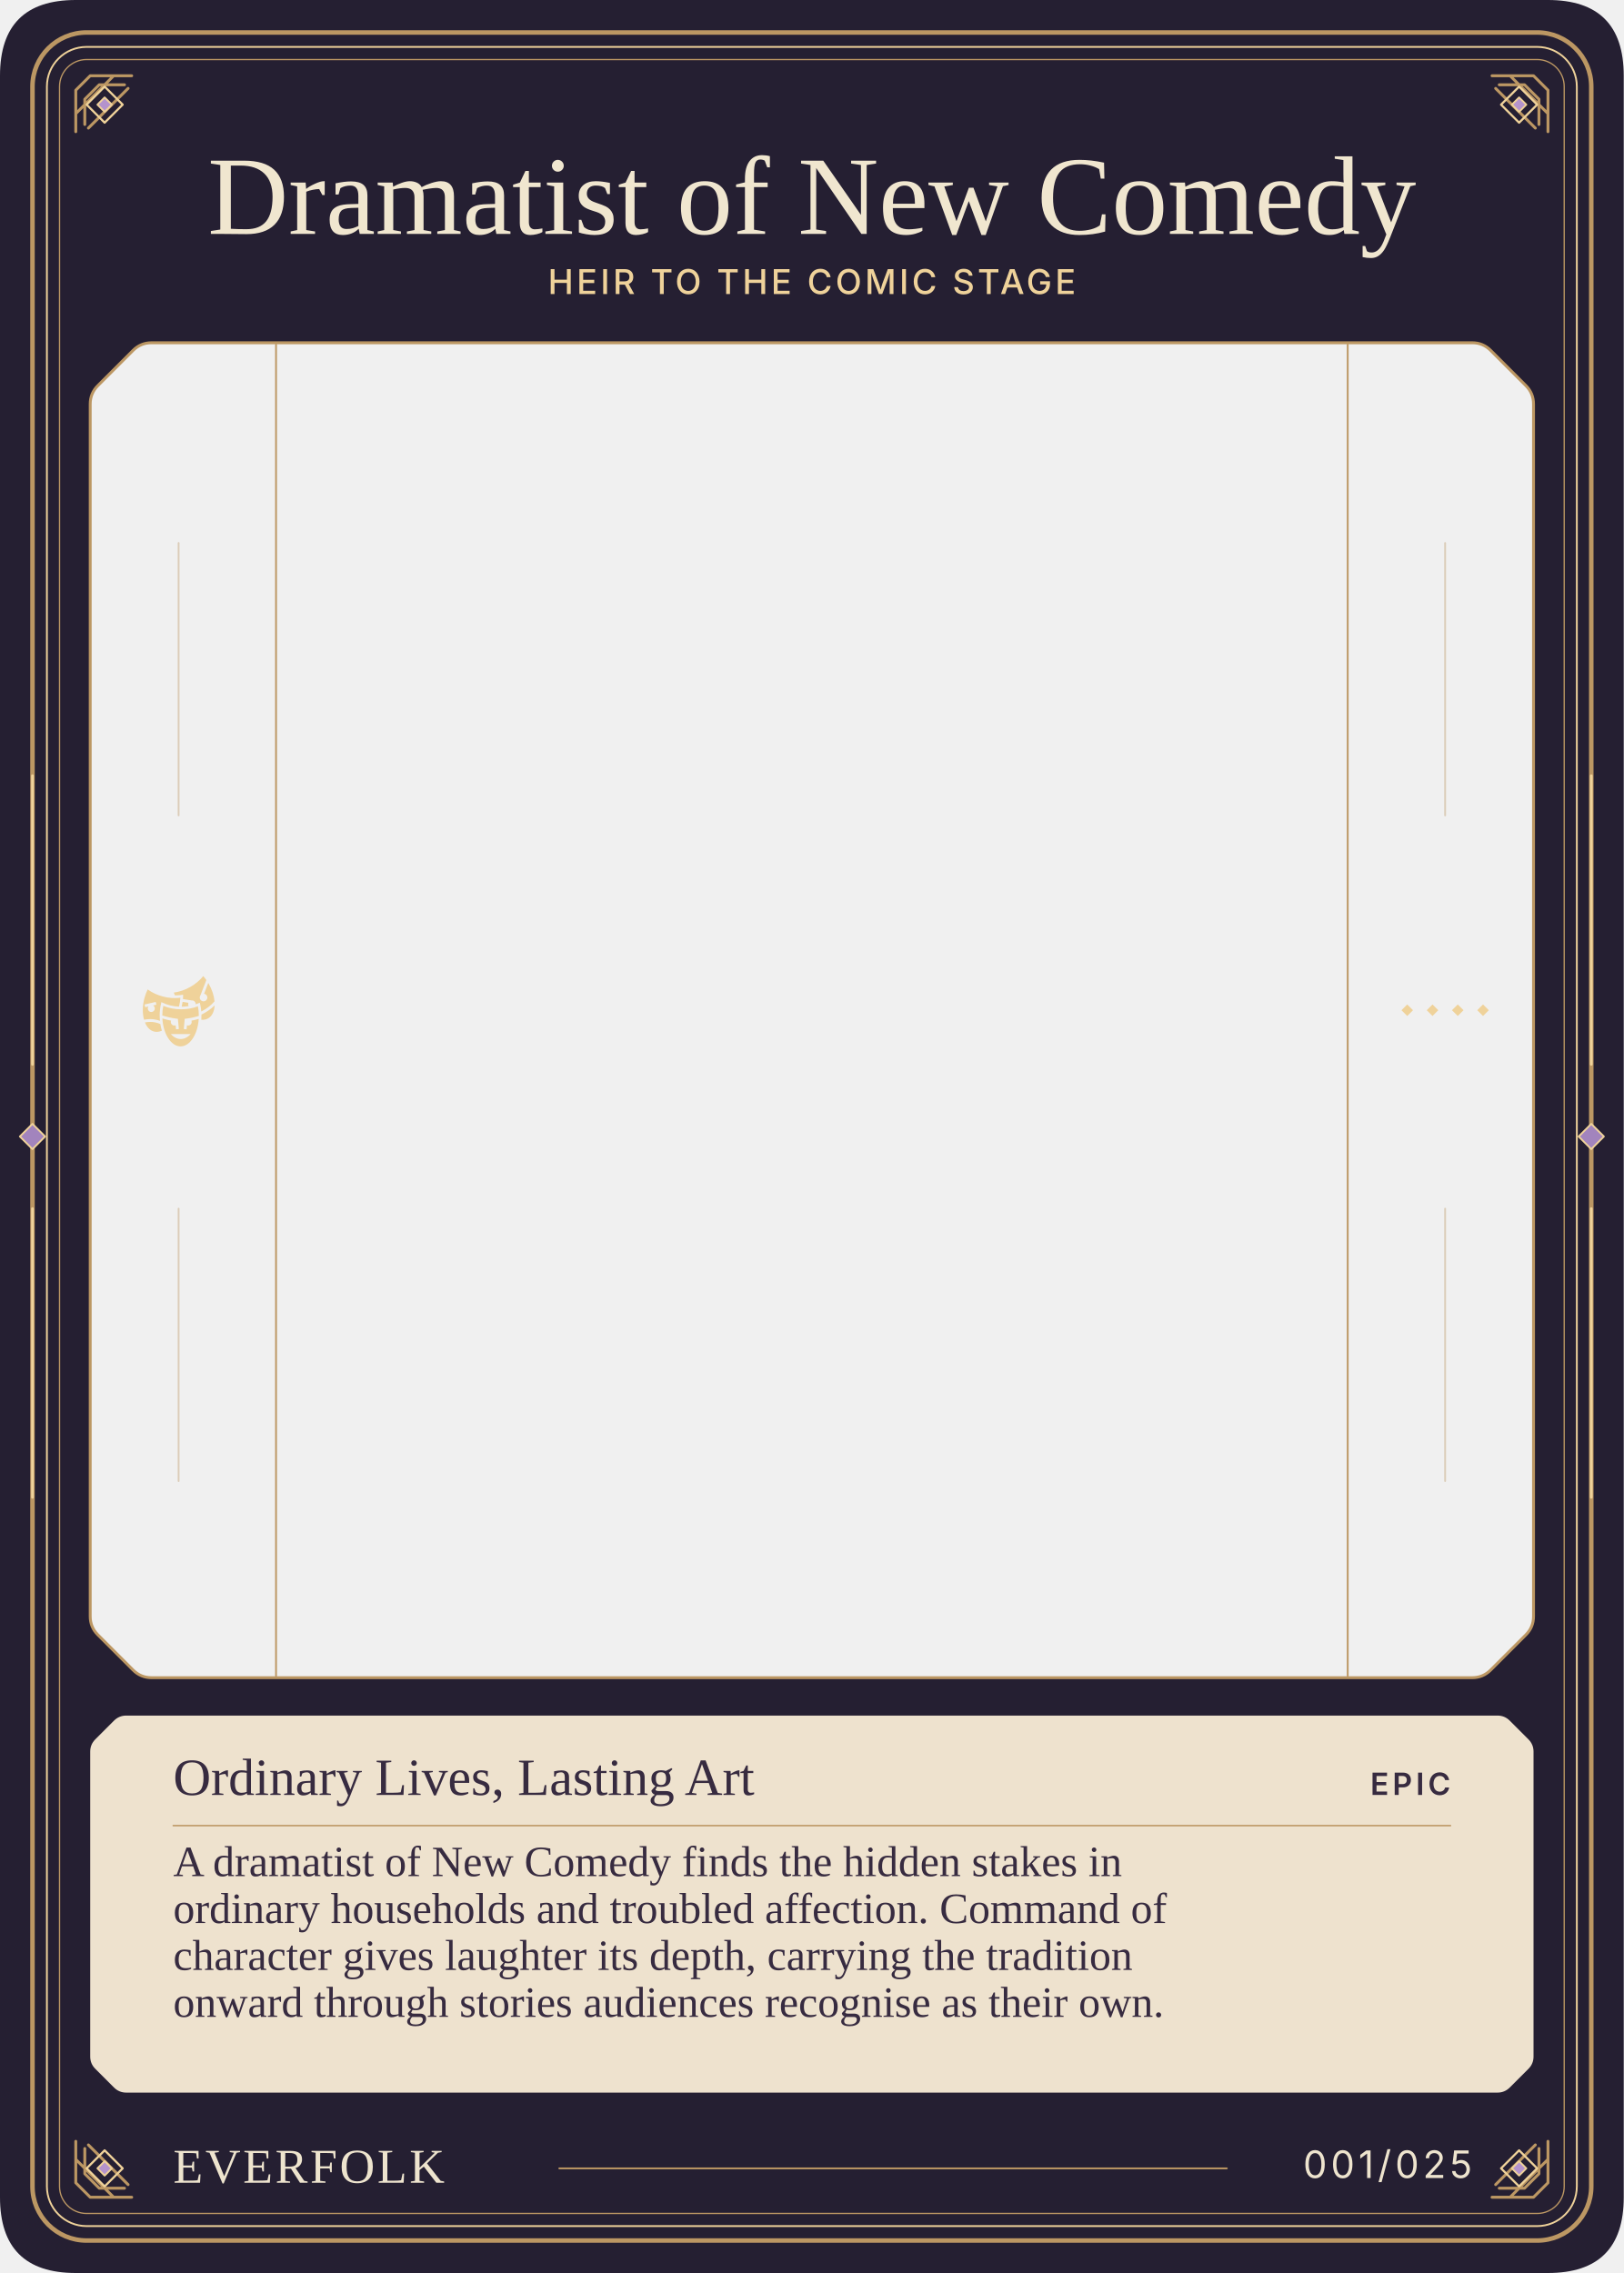
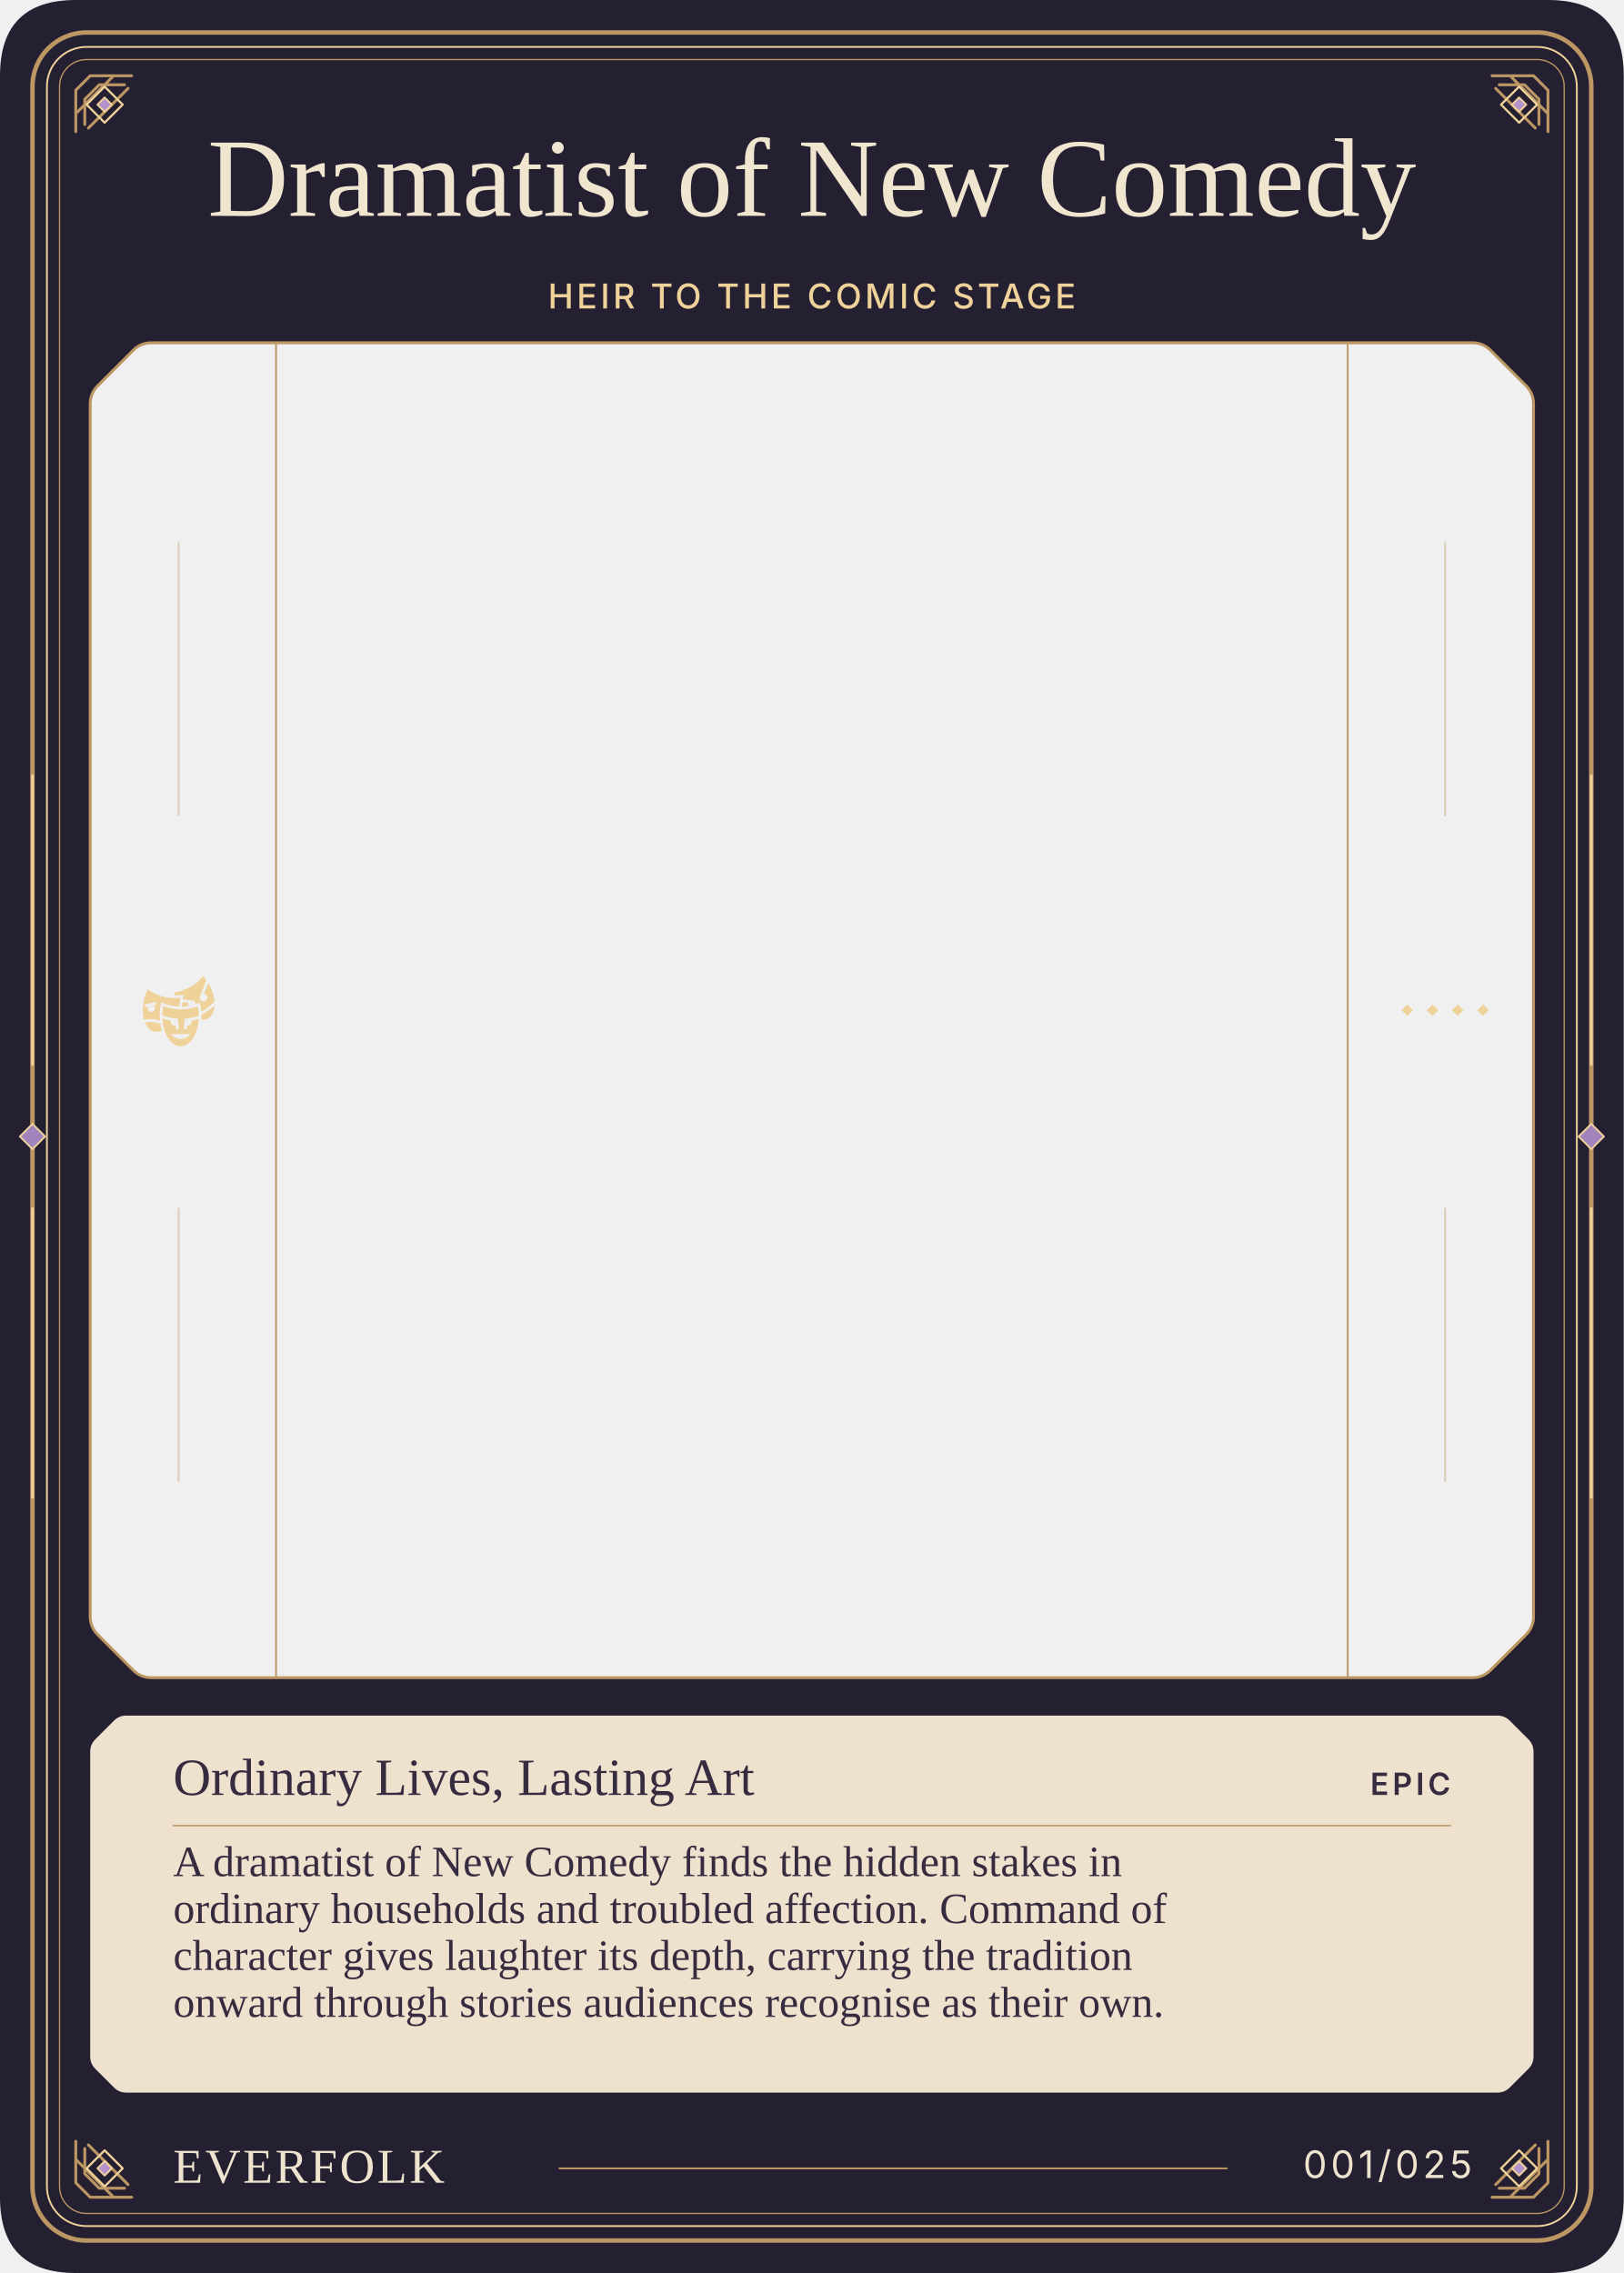
<svg xmlns="http://www.w3.org/2000/svg" width="900" height="1260" viewBox="0 0 900 1260">
  <defs>
    <clipPath id="Card_clip">
      <rect x="0" y="0" width="900" height="1260" rx="42" fill="white" stroke="none" stroke-width="1" />
    </clipPath>
    <clipPath id="Art_clip">
      <path d="M73.757 194.243Q78 190 84 190L816 190Q822 190 826.243 194.243L845.757 213.757Q850 218 850 224L850 896Q850 902 845.757 906.243L826.243 925.757Q822 930 816 930L84 930Q78 930 73.757 925.757L54.243 906.243Q50 902 50 896L50 224Q50 218 54.243 213.757Z" fill="white" stroke="none" stroke-width="1" stroke-linejoin="round" stroke-linecap="round" />
    </clipPath>
    <linearGradient id="Legend_top" x1="0" y1="0" x2="0" y2="240" gradientUnits="userSpaceOnUse">
      <stop offset="0" stop-color="#07110f" stop-opacity=".7" />
      <stop offset="1" stop-color="#07110f" stop-opacity="0" />
    </linearGradient>
    <linearGradient id="Legend_bottom" x1="0" y1="920" x2="0" y2="1260" gradientUnits="userSpaceOnUse">
      <stop offset="0" stop-color="#07110f" stop-opacity="0" />
      <stop offset=".25" stop-color="#07110f" stop-opacity=".78" />
      <stop offset="1" stop-color="#07110f" stop-opacity=".96" />
    </linearGradient>
    <radialGradient id="Aura">
      <stop offset="0" stop-color="#ffd56d" stop-opacity=".42" />
      <stop offset=".58" stop-color="#dbab44" stop-opacity=".13" />
      <stop offset="1" stop-color="#dbab44" stop-opacity="0" />
    </radialGradient>
    <linearGradient id="Gold" x1="0" y1="0" x2="0" y2="1">
      <stop offset="0" stop-color="#fff1bf" />
      <stop offset=".5" stop-color="#d8ac57" />
      <stop offset="1" stop-color="#ffdf8a" />
    </linearGradient>
  </defs>
  <g id="Standard_frame" data-name="EPIC / amethyst and gold, interlaced corner knots, gem rails">
    <path d="M42 0H858Q900 0 900 42V1218Q900 1260 858 1260H42Q0 1260 0 1218V42Q0 0 42 0Z M73.757 194.243Q78 190 84 190L816 190Q822 190 826.243 194.243L845.757 213.757Q850 218 850 224L850 896Q850 902 845.757 906.243L826.243 925.757Q822 930 816 930L84 930Q78 930 73.757 925.757L54.243 906.243Q50 902 50 896L50 224Q50 218 54.243 213.757Z" fill="#251f32" stroke="none" stroke-width="0" stroke-linejoin="round" stroke-linecap="round" fill-rule="evenodd" />
    <rect x="18" y="18" width="864" height="1224" rx="30" fill="none" stroke="#bc9763" stroke-width="2.5" />
    <rect x="26" y="26" width="848" height="1208" rx="22" fill="none" stroke="#efd29a" stroke-width="1" />
    <rect x="33" y="33" width="834" height="1194" rx="15" fill="none" stroke="#bc9763" stroke-width="0.7" />
    <g id="Rarity_corner_ornaments" data-name="Rarity / amethyst and gold, interlaced corner knots, gem rails">
      <g transform="translate(42 42)">
        <path d="M0 31V8L8 0H31M5 27V13L13 5H27M0 21L21 0M7 29L29 7" fill="none" stroke="#bc9763" stroke-width="1.6" stroke-linejoin="round" stroke-linecap="round" />
        <path d="M16 6L26 16L16 26L6 16Z" fill="none" stroke="#efd29a" stroke-width="1.2" stroke-linejoin="round" stroke-linecap="round" />
        <path d="M16 12L20 16L16 20L12 16Z" fill="#b493cc" stroke="#efd29a" stroke-width="1" stroke-linejoin="round" stroke-linecap="round" />
      </g>
      <g transform="translate(858 42) scale(-1 1)">
        <path d="M0 31V8L8 0H31M5 27V13L13 5H27M0 21L21 0M7 29L29 7" fill="none" stroke="#bc9763" stroke-width="1.6" stroke-linejoin="round" stroke-linecap="round" />
        <path d="M16 6L26 16L16 26L6 16Z" fill="none" stroke="#efd29a" stroke-width="1.2" stroke-linejoin="round" stroke-linecap="round" />
        <path d="M16 12L20 16L16 20L12 16Z" fill="#b493cc" stroke="#efd29a" stroke-width="1" stroke-linejoin="round" stroke-linecap="round" />
      </g>
      <g transform="translate(42 1218) scale(1 -1)">
        <path d="M0 31V8L8 0H31M5 27V13L13 5H27M0 21L21 0M7 29L29 7" fill="none" stroke="#bc9763" stroke-width="1.6" stroke-linejoin="round" stroke-linecap="round" />
        <path d="M16 6L26 16L16 26L6 16Z" fill="none" stroke="#efd29a" stroke-width="1.2" stroke-linejoin="round" stroke-linecap="round" />
        <path d="M16 12L20 16L16 20L12 16Z" fill="#b493cc" stroke="#efd29a" stroke-width="1" stroke-linejoin="round" stroke-linecap="round" />
      </g>
      <g transform="translate(858 1218) scale(-1 -1)">
        <path d="M0 31V8L8 0H31M5 27V13L13 5H27M0 21L21 0M7 29L29 7" fill="none" stroke="#bc9763" stroke-width="1.6" stroke-linejoin="round" stroke-linecap="round" />
        <path d="M16 6L26 16L16 26L6 16Z" fill="none" stroke="#efd29a" stroke-width="1.2" stroke-linejoin="round" stroke-linecap="round" />
        <path d="M16 12L20 16L16 20L12 16Z" fill="#b493cc" stroke="#efd29a" stroke-width="1" stroke-linejoin="round" stroke-linecap="round" />
      </g>
    </g>
    <path d="M73.757 194.243Q78 190 84 190L816 190Q822 190 826.243 194.243L845.757 213.757Q850 218 850 224L850 896Q850 902 845.757 906.243L826.243 925.757Q822 930 816 930L84 930Q78 930 73.757 925.757L54.243 906.243Q50 902 50 896L50 224Q50 218 54.243 213.757Z" fill="none" stroke="#bc9763" stroke-width="1.6" stroke-linejoin="round" stroke-linecap="round" />
    <path d="M63.172 953.828Q66 951 70 951L830 951Q834 951 836.828 953.828L847.172 964.172Q850 967 850 971L850 1140Q850 1144 847.172 1146.828L836.828 1157.172Q834 1160 830 1160L70 1160Q66 1160 63.172 1157.172L52.828 1146.828Q50 1144 50 1140L50 971Q50 967 52.828 964.172Z" fill="#eee2ce" stroke="none" stroke-width="1" stroke-linejoin="round" stroke-linecap="round" />
    <path d="M96 1012L804 1012" fill="none" stroke="#bc9763" stroke-width="0.8" stroke-linejoin="round" stroke-linecap="round" />
    <path d="M153 191L153 929" fill="none" stroke="#bc9763" stroke-width="1" stroke-linejoin="round" stroke-linecap="round" />
    <path d="M747 191L747 929" fill="none" stroke="#bc9763" stroke-width="1" stroke-linejoin="round" stroke-linecap="round" />
  </g>
  <g id="Portrait_inlay_ornaments" data-name="Portrait inlay / rank and figure emblems">
    <path d="M99 301L99 452" fill="none" stroke="#bc9763" stroke-width="1" stroke-linejoin="round" stroke-linecap="round" opacity=".4" />
    <path d="M99 670L99 821" fill="none" stroke="#bc9763" stroke-width="1" stroke-linejoin="round" stroke-linecap="round" opacity=".4" />
    <path d="M801 301L801 452" fill="none" stroke="#bc9763" stroke-width="1" stroke-linejoin="round" stroke-linecap="round" opacity=".4" />
    <path d="M801 670L801 821" fill="none" stroke="#bc9763" stroke-width="1" stroke-linejoin="round" stroke-linecap="round" opacity=".4" />
    <g id="Emblem_menander" data-name="Figure emblem / menander" transform="translate(77.5 538.5) scale(0.08398438)">
      <g fill="#efd29a" transform="translate(0 0)">
        <path fill="#efd29a" d="M418.813 30.625c-21.178 26.27-49.712 50.982-84.125 70.844-36.778 21.225-75.064 33.62-110.313 38.06 2.048 6.063 4.316 12.15 6.813 18.25 16.01.277 29.366-.434 36.406-1.5l9.47-1.53 8.436-1.28.22 10.186c-.17 6.172-.535 12.41-1.095 18.72l56.625 8.843c.86-.095 1.713-.15 2.563-.157 11.188-.114 21.44 7.29 24.468 18.593.657 2.448.922 4.903.845 7.313 5.972-2.075 11.753-4.305 17.28-6.72l9.595-4.188 2.313 10.22c3.483 15.308 6.028 31.385 7.375 48.062C438.29 247.836 468.438 225.71 493 197.5c-3.22-36.73-16.154-78.04-39.125-117.813-.735-1.272-1.47-2.526-2.22-3.78l-27.56 71.374c5.154.762 10.123 3.158 14.092 7.126 9.81 9.807 9.813 25.69 0 35.5-9.812 9.81-25.722 9.807-35.53 0-8.86-8.858-9.69-22.68-2.532-32.5l38.938-100.844c-6.45-9.18-13.215-17.83-20.25-25.937zM51.842 118.72c-8.46 17.373-15.76 36.198-21.187 56.436-14.108 52.617-13.96 103.682-2.812 143.438 13.3-2.605 26.442-3.96 39.312-4.03 1.855-.012 3.688.02 5.53.06 20.857.48 40.98 4.332 59.97 11.5-1.08-11.156-1.656-22.574-1.656-34.218 0-27.8 3.135-54.377 9-78.937l2.47-10.407 9.655 4.562c29.467 13.98 66.194 23.424 106.28 25.22 5.136-20.05 8.19-39.78 9.408-58.75-35.198 4.83-75.387 2.766-116.407-8.22-38.363-10.272-72.314-26.78-99.562-46.656zm230.594 82.218c-1.535 10.452-3.615 21.03-6.218 31.687 15.873-.193 31.286-1.594 46-3.97-1.056-1.84-1.895-3.822-2.47-5.968-1.455-5.432-1-10.925.938-15.78l-38.25-5.97zM105 201.375l4.156 18.22-21.594 4.905c8.75 5.174 13.353 15.703 10.594 26-3.32 12.394-16.045 19.758-28.437 16.438-12.394-3.32-19.76-16.075-16.44-28.47.676-2.517 1.756-4.82 3.126-6.874l-21.062 4.78-4.125-18.218 73.78-16.78zm388.594 22.813c-25.53 25.46-55.306 45.445-86.906 60.5.05 2.397.093 4.8.093 7.218 0 9.188-.354 18.232-1.03 27.125 16.635 1.33 32.045-1.7 45.344-9.374 25.925-14.962 40.608-45.694 42.5-85.47zm-338.844 3c-4.03 19.993-6.33 41.31-6.406 63.593l.125-.342c30.568 10.174 62.622 17.572 95.25 21.375l7.5.875.718 7.5 5.687 60.125-18.625 1.75-2.53-26.75c-4.547 1.875-9.726 2.34-14.845.968-12.393-3.32-19.76-16.042-16.438-28.436.285-1.06.647-2.08 1.063-3.063-19.535-3.727-38.736-8.592-57.406-14.53 2.69 49.62 16.154 94.04 36.094 126.656 22.366 36.588 52.13 57.78 83.968 57.78 31.838.003 61.602-21.19 83.97-57.78 19.536-31.96 32.846-75.244 35.905-123.656-15.773 4.657-31.894 8.552-48.25 11.656 1.914 4.57 2.415 9.78 1.033 14.938-3.322 12.394-16.045 19.758-28.438 16.437-.732-.195-1.43-.427-2.125-.686l-2.5 26.47-18.594-1.752 5.688-60.125.72-7.5 7.498-.875c29.245-3.407 57.995-9.717 85.657-18.312v-1.594c0-21.573-2.27-42.23-6.064-61.75C351.132 242.653 313.092 250 272.312 250c-43.59 0-83.986-8.658-117.562-22.813zm-87.5 105.968c-10.87.102-21.995 1.22-33.375 3.313 12.695 31.62 33.117 53.07 59 60 16.9 4.523 34.896 2.536 52.813-5.25-4.382-13.89-7.874-28.606-10.344-43.97-21.115-9.623-43.934-14.32-68.094-14.094zm137.5 80.22h130.813c-40.082 44.594-92.623 42.844-130.813 0z" />
      </g>
    </g>
    <g id="Rank_marks" data-name="Rarity / 4 rank marks">
      <path d="M780 556.8L783.2 560L780 563.2L776.8 560Z" fill="#efd29a" stroke="none" stroke-width="1" stroke-linejoin="round" stroke-linecap="round" />
      <path d="M794 556.8L797.2 560L794 563.2L790.8 560Z" fill="#efd29a" stroke="none" stroke-width="1" stroke-linejoin="round" stroke-linecap="round" />
      <path d="M808 556.8L811.2 560L808 563.2L804.8 560Z" fill="#efd29a" stroke="none" stroke-width="1" stroke-linejoin="round" stroke-linecap="round" />
      <path d="M822 556.8L825.2 560L822 563.2L818.8 560Z" fill="#efd29a" stroke="none" stroke-width="1" stroke-linejoin="round" stroke-linecap="round" />
    </g>
  </g>
  <g id="Epic_jewel_rails" data-name="Epic / amethyst jewel rails">
    <path d="M18 623L25 630L18 637L11 630Z" fill="#a284bd" stroke="#efd29a" stroke-width="1" stroke-linejoin="round" stroke-linecap="round" />
    <path d="M882 623L889 630L882 637L875 630Z" fill="#a284bd" stroke="#efd29a" stroke-width="1" stroke-linejoin="round" stroke-linecap="round" />
    <path d="M18 430L18 590" fill="none" stroke="#efd29a" stroke-width="1.5" stroke-linejoin="round" stroke-linecap="round" />
    <path d="M18 670L18 830" fill="none" stroke="#efd29a" stroke-width="1.5" stroke-linejoin="round" stroke-linecap="round" />
    <path d="M882 430L882 590" fill="none" stroke="#efd29a" stroke-width="1.5" stroke-linejoin="round" stroke-linecap="round" />
    <path d="M882 670L882 830" fill="none" stroke="#efd29a" stroke-width="1.5" stroke-linejoin="round" stroke-linecap="round" />
  </g>
  <g id="Card_text_live" data-name="Card / editable type">
-     <text id="Card_title_live" data-name="Card title live" x="450" y="129.66" font-family="Source Serif 4" font-size="62" font-weight="400" fill="#f0e6cf" text-anchor="middle">
-       <tspan x="450" y="129.66">Dramatist of New Comedy</tspan>
+     <text id="Card_title_live" data-name="Card title live" x="450" y="119.66" font-family="Source Serif 4" font-size="62" font-weight="400" fill="#f0e6cf" text-anchor="middle">
+       <tspan x="450" y="119.66">Dramatist of New Comedy</tspan>
    </text>
-     <text id="Card_subtitle_live" data-name="Card subtitle live" x="450" y="163" font-family="Inter" font-size="19" font-weight="500" fill="#efd29a" text-anchor="middle" letter-spacing="1.75">
-       <tspan x="450" y="163">HEIR TO THE COMIC STAGE</tspan>
+     <text id="Card_subtitle_live" data-name="Card subtitle live" x="450" y="171" font-family="Inter" font-size="19" font-weight="500" fill="#efd29a" text-anchor="middle" letter-spacing="1.75">
+       <tspan x="450" y="171">HEIR TO THE COMIC STAGE</tspan>
    </text>
    <text id="Biography_title_live" data-name="Biography title live" x="96" y="995" font-family="Source Serif 4" font-size="29" font-weight="400" fill="#372b40" text-anchor="start">
      <tspan x="96" y="995">Ordinary Lives, Lasting Art</tspan>
    </text>
    <text id="Biography_live" data-name="Biography / editable paragraph" font-family="Source Serif 4" font-size="24" fill="#372b40">
      <tspan x="96" y="1040">A dramatist of New Comedy finds the hidden stakes in</tspan>
      <tspan x="96" y="1066">ordinary households and troubled affection. Command of</tspan>
      <tspan x="96" y="1092">character gives laughter its depth, carrying the tradition</tspan>
      <tspan x="96" y="1118">onward through stories audiences recognise as their own.</tspan>
    </text>
    <text id="Rarity_live" data-name="Rarity live" x="804" y="995" font-family="Inter" font-size="17" font-weight="600" fill="#372b40" text-anchor="end" letter-spacing="2">
      <tspan x="804" y="995">EPIC</tspan>
    </text>
    <text id="Everfolk_brand_live" data-name="Everfolk brand live" x="96" y="1209.972" font-family="Source Serif 4" font-size="27" font-weight="400" fill="#eee4ce" text-anchor="start" letter-spacing="1.35">
      <tspan x="96" y="1209.972">EVERFOLK</tspan>
    </text>
    <text id="Edition_number_live" data-name="Edition number live" x="816" y="1207.344" font-family="Inter" font-size="21" font-weight="400" fill="#eee4ce" text-anchor="end" letter-spacing="2.1">
      <tspan x="816" y="1207.344">001/025</tspan>
    </text>
  </g>
  <path d="M310 1202L680 1202" fill="none" stroke="#bc9763" stroke-width="1" stroke-linejoin="round" stroke-linecap="round" />
</svg>
